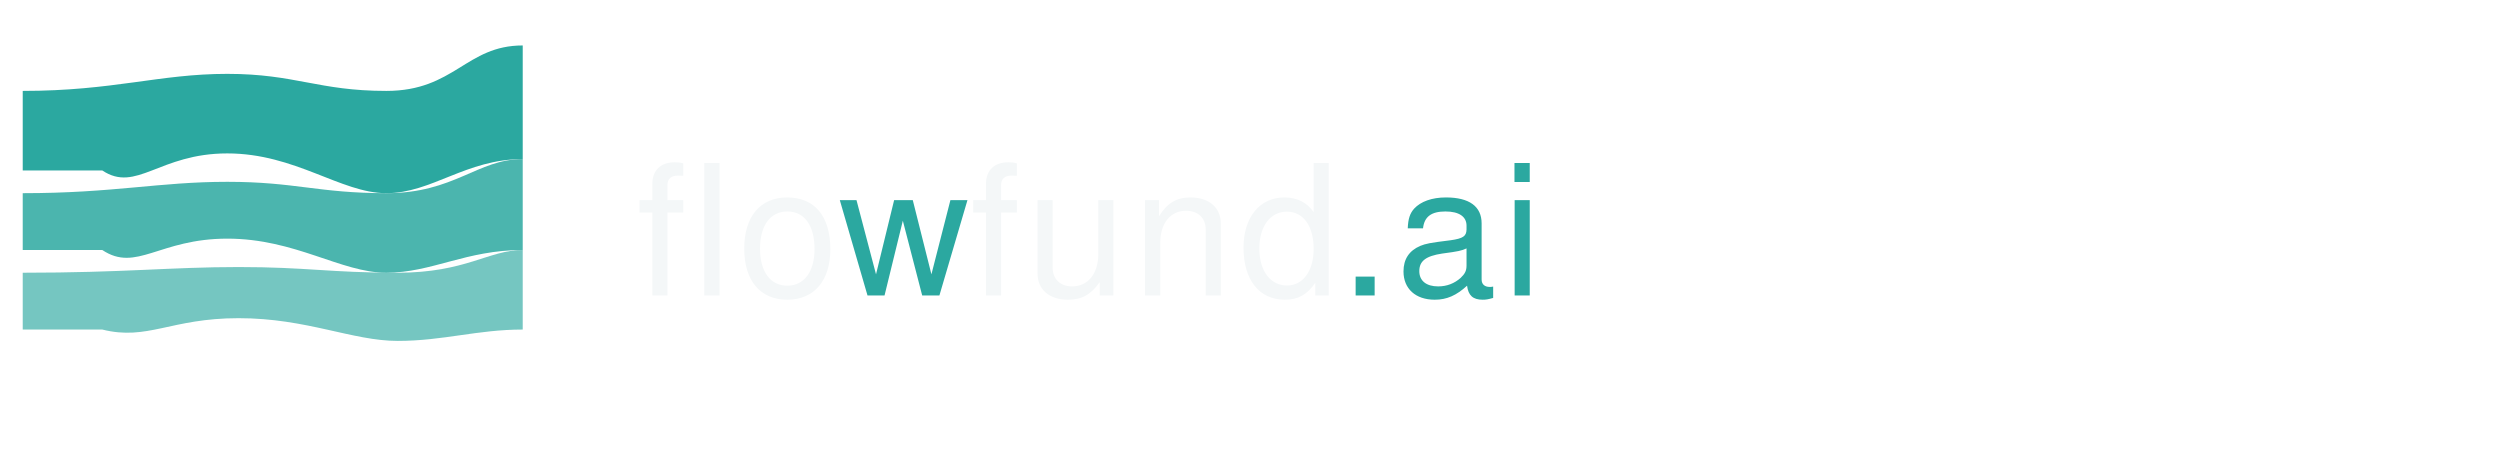
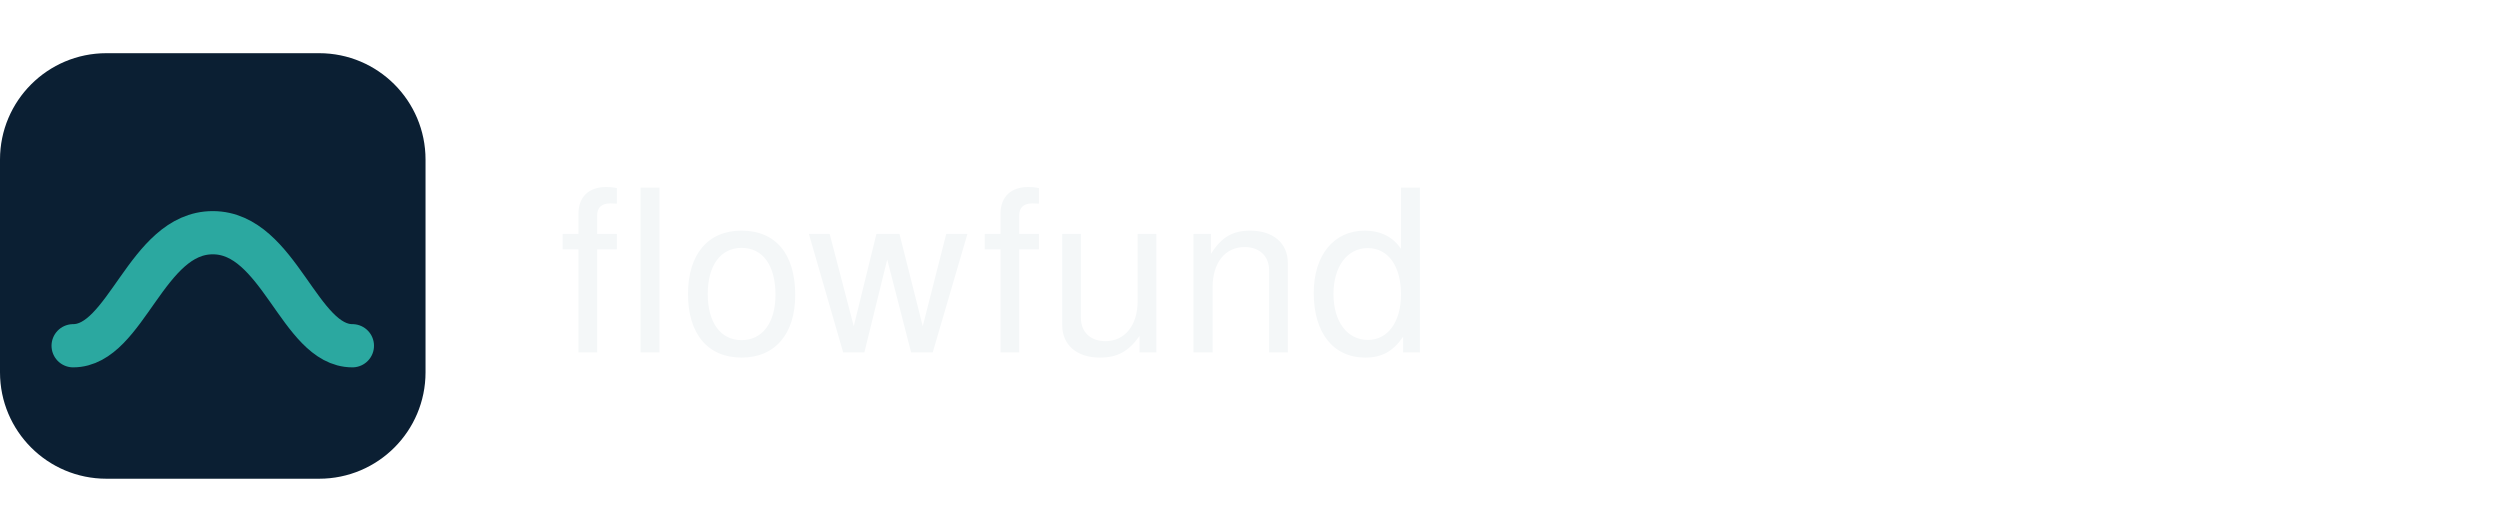
- <svg xmlns="http://www.w3.org/2000/svg" viewBox="0 0 220 40" role="img" aria-label="flowfund.ai">
-   <g transform="translate(0,4)">
-     <path fill="#2BA8A0" d="M2 4 C10 4 14 2.5 20 2.5 S28 4 34 4 S41 0 46 0 L46 10 C41 10 38 13 34 13 S26 9.5 20 9.5 S12 13 9 11 L2 11 Z" />
-     <path fill="#2BA8A0" opacity="0.85" d="M2 13 C10 13 14 12 20 12 S28 13 34 13 S42 10 46 10 L46 18 C41 18 38 20 34 20 S26 17 20 17 S12 20 9 18 L2 18 Z" />
-     <path fill="#2BA8A0" opacity="0.65" d="M2 20 C11 20 15 19.5 21 19.5 S29 20 35 20 S43 18 46 18 L46 25 C42 25 39 26 35 26 S27 24 21 24 S13 26 9 25 L2 25 Z" />
-   </g>
-   <text x="56" y="26" fill="#F4F7F8" font-family="'Outfit', 'Helvetica Neue', Helvetica, Arial, sans-serif" font-size="16" font-weight="500" letter-spacing="0.03em">flo<tspan fill="#2BA8A0">w</tspan>fund<tspan fill="#2BA8A0" font-weight="400">.ai</tspan>
-   </text>
+ <svg xmlns="http://www.w3.org/2000/svg" viewBox="0 0 188 40" role="img" aria-label="Flow Fund">
+   <rect x="0" y="4" width="32" height="32" rx="8" fill="#0B1F33" />
+   <path fill="none" stroke="#2BA8A0" stroke-width="3.25" stroke-linecap="round" stroke-linejoin="round" d="M5.5 26 C9.5 26 11 17.5 16 17.5 S22.5 26 26.5 26" />
+   <text x="42" y="26.5" fill="#F4F7F8" font-family="Outfit, 'Helvetica Neue', Helvetica, Arial, sans-serif" font-size="17" font-weight="500" letter-spacing="0.02em">flowfund</text>
</svg>
